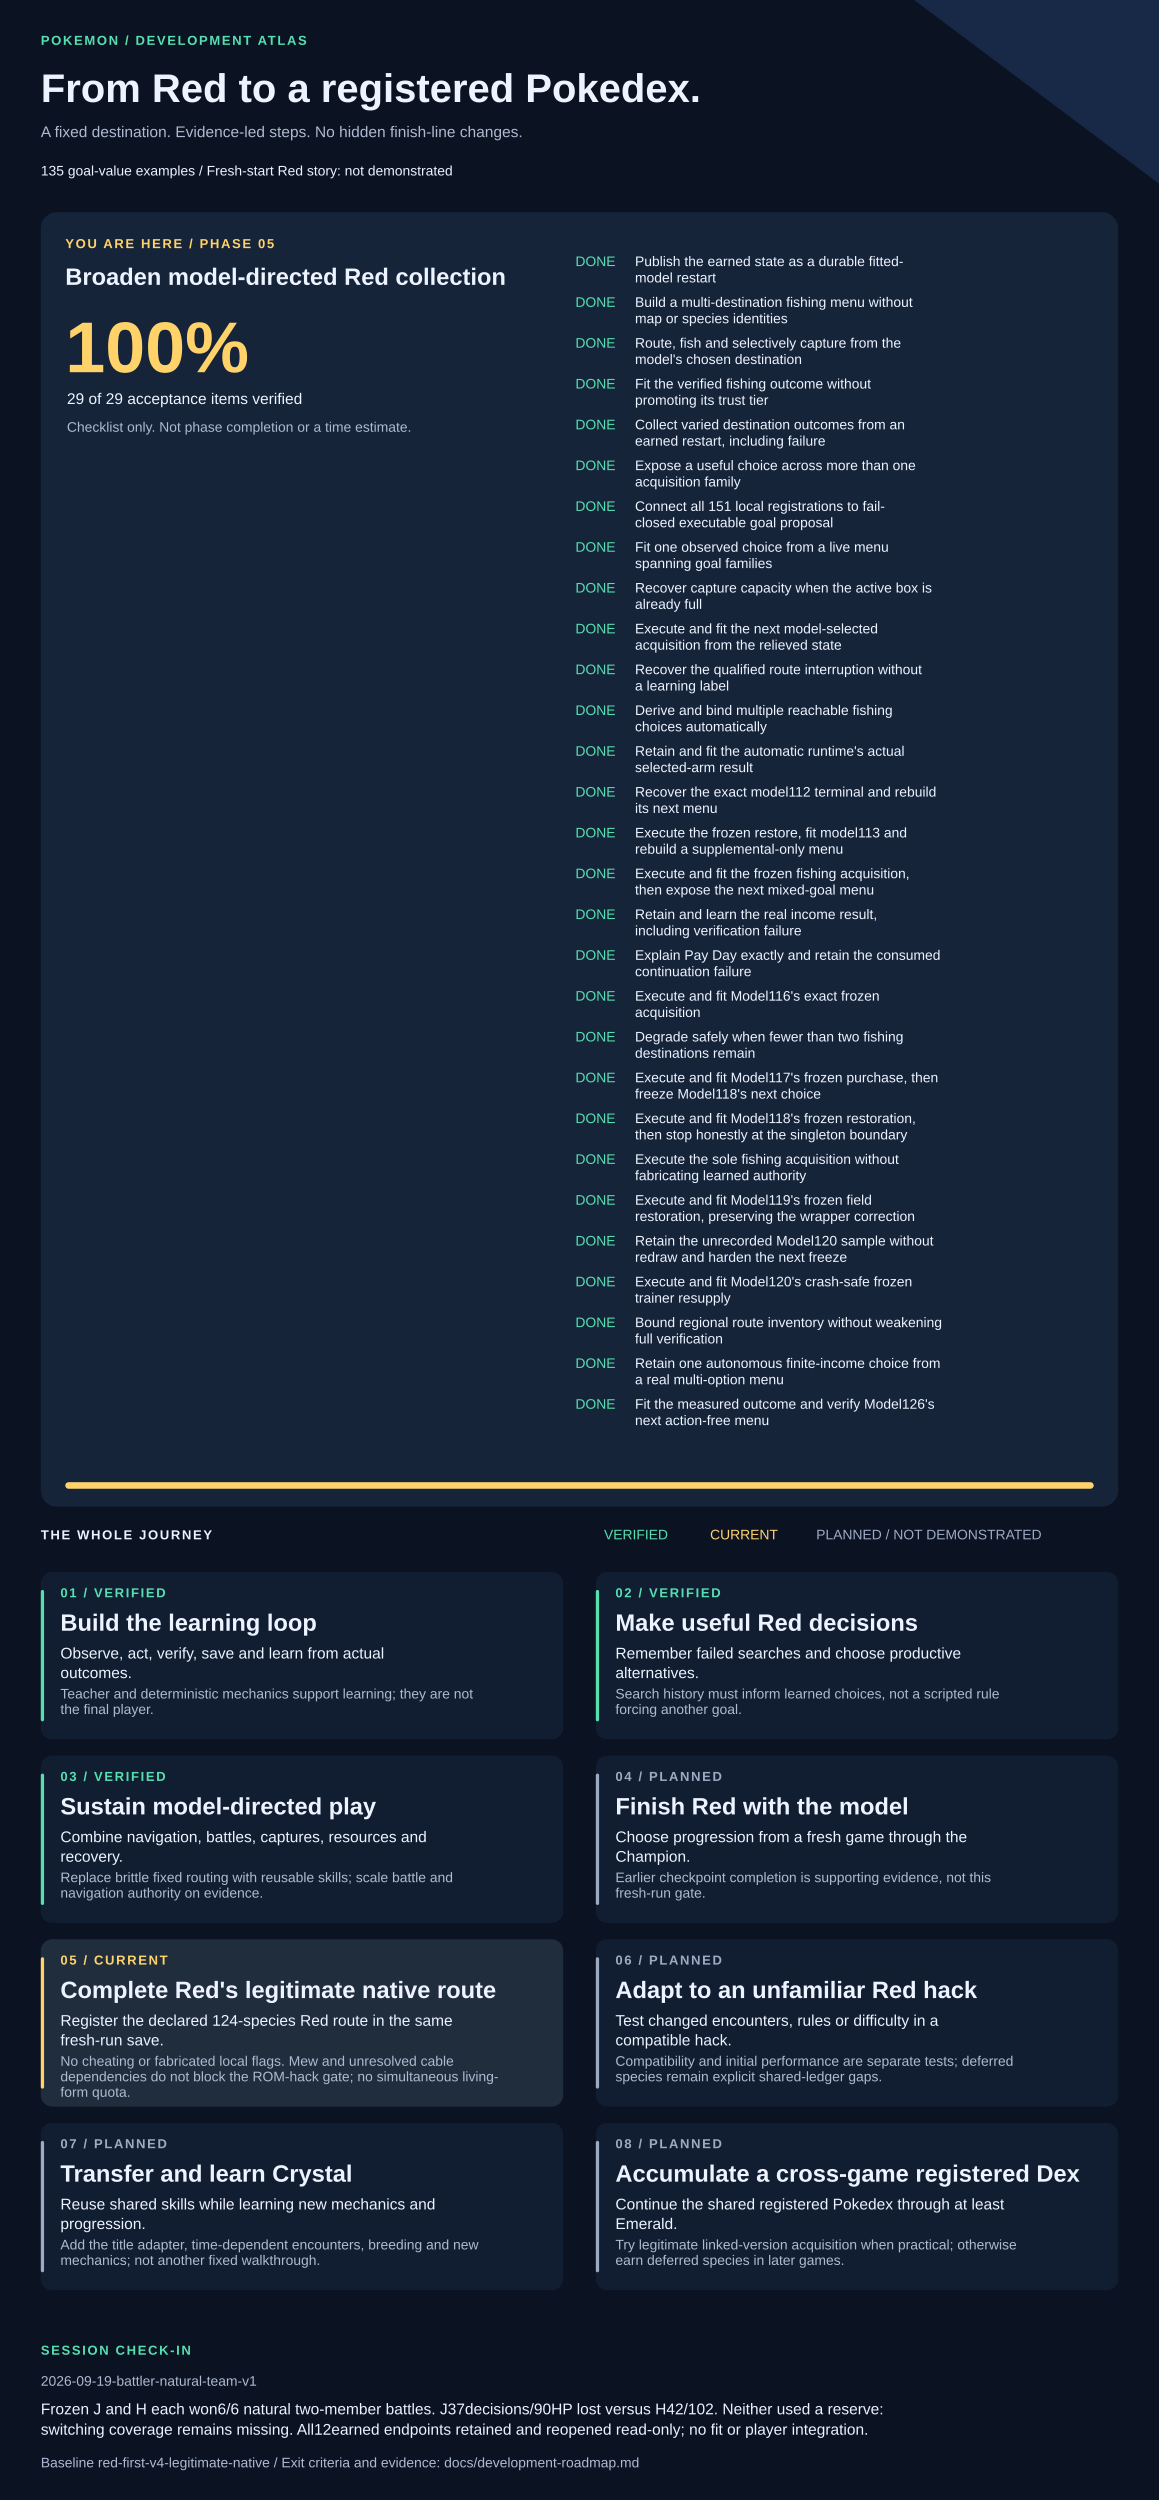
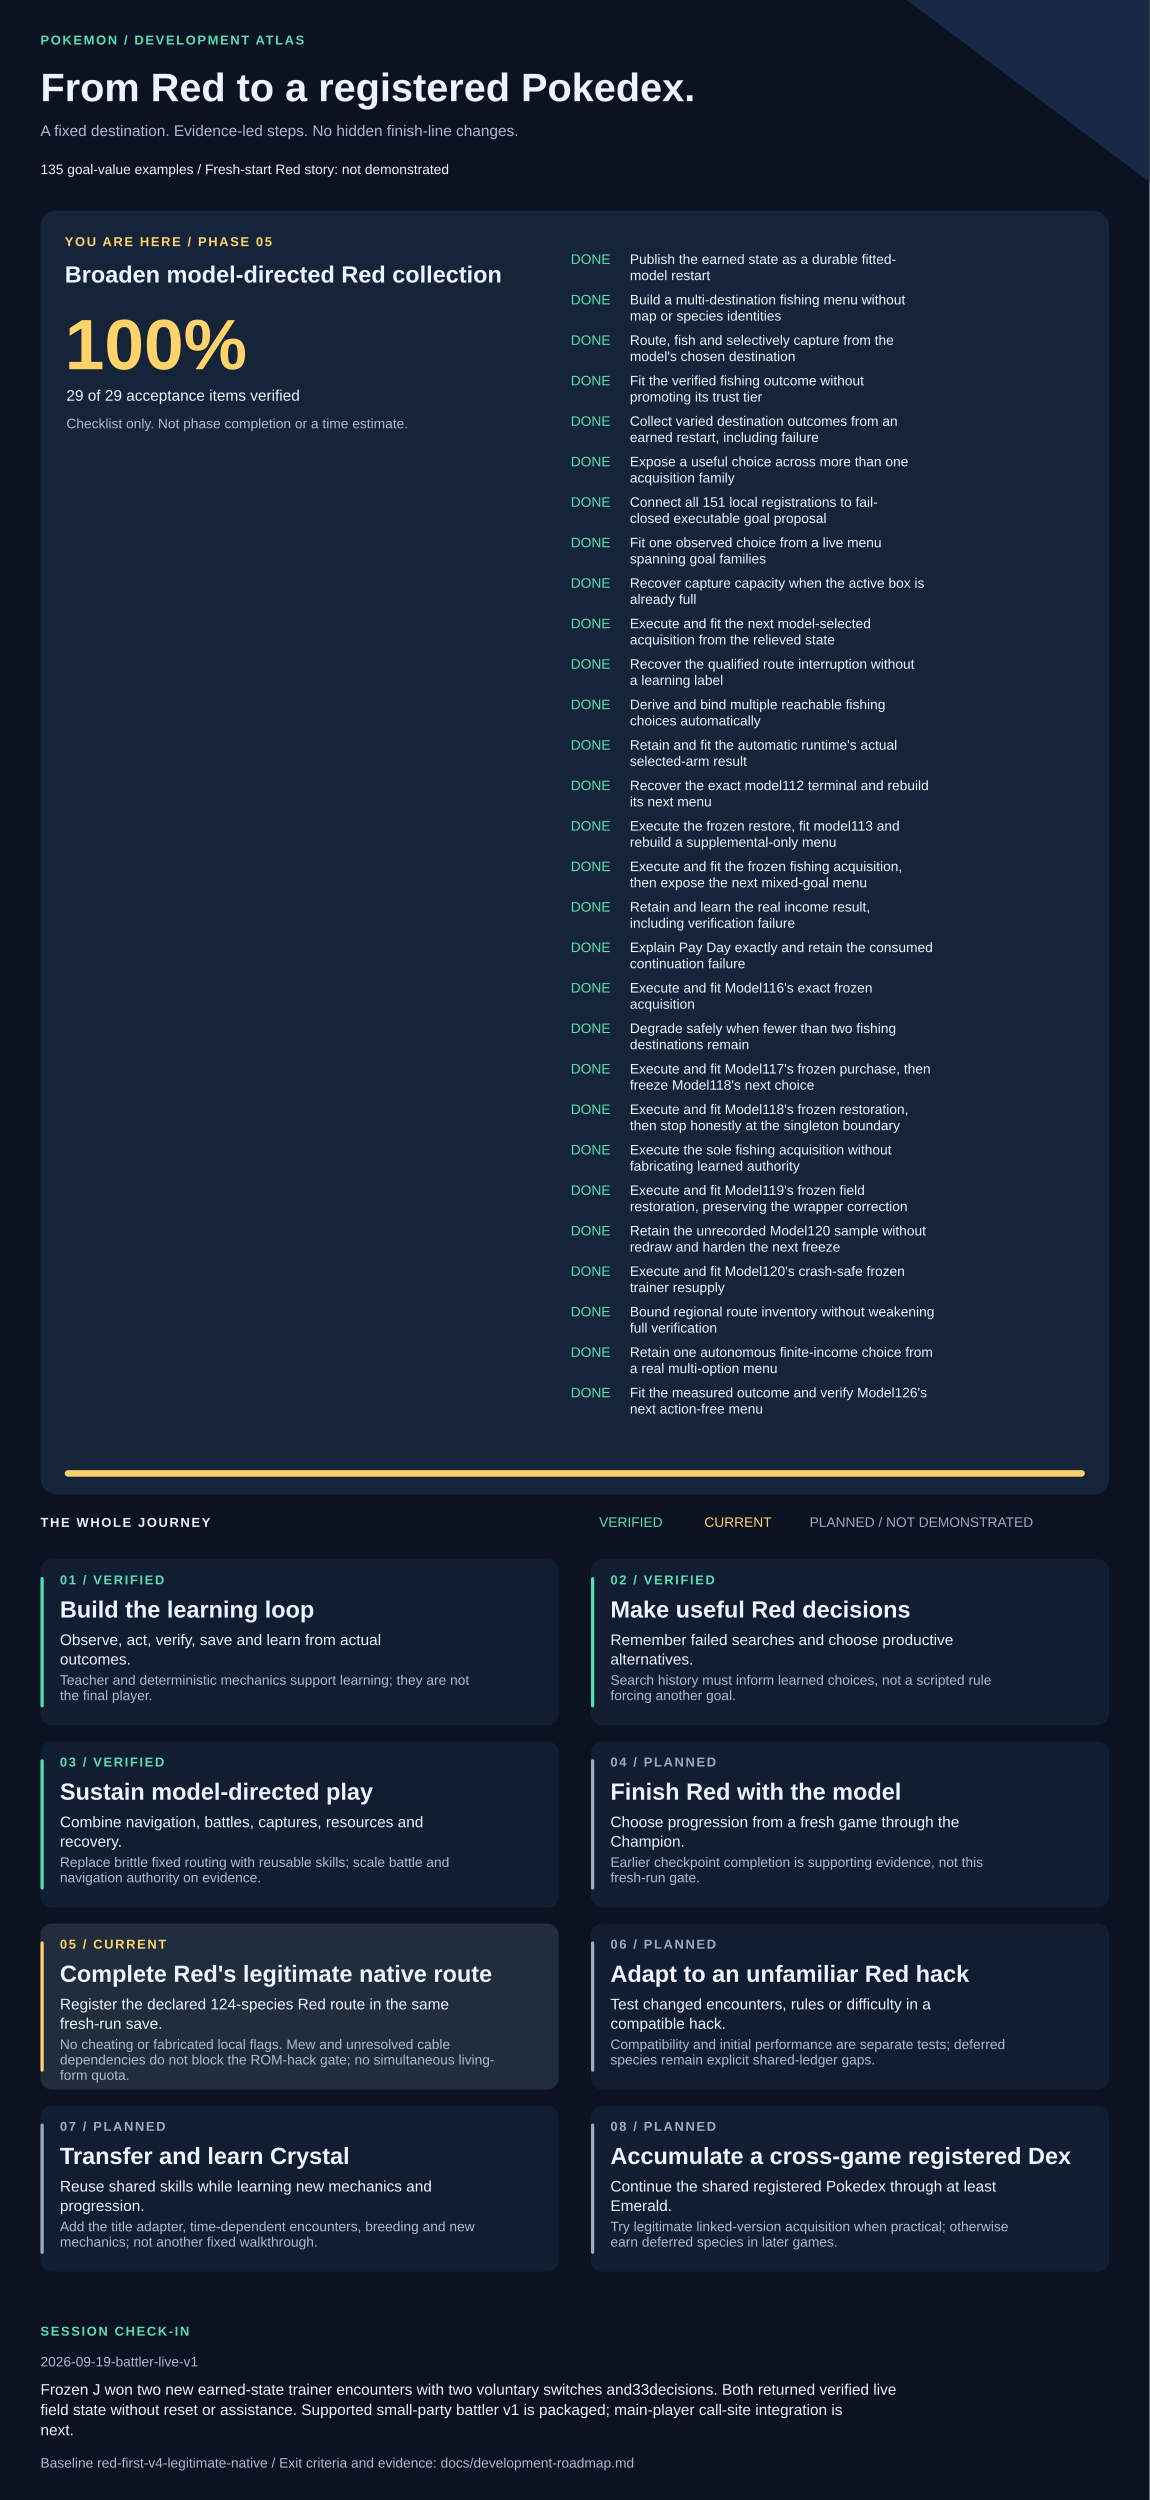
- <svg xmlns="http://www.w3.org/2000/svg" width="1420" height="3063" viewBox="0 0 1420 3063" role="img" aria-labelledby="title description">
+ <svg xmlns="http://www.w3.org/2000/svg" width="1420" height="3088" viewBox="0 0 1420 3088" role="img" aria-labelledby="title description">
  <style>text{font-family:Arial,Helvetica,sans-serif;fill:#edf3ff}.muted{fill:#adbad1}.eyebrow{font-size:16px;letter-spacing:2px;font-weight:bold}.heading{font-size:29px;font-weight:bold}.body{font-size:19px}.small{font-size:17px}</style>
-   <rect width="1420" height="3063" fill="#0b1221" />
+   <rect width="1420" height="3088" fill="#0b1221" />
  <path d="M1120 0H1420V225Z" fill="#172947" />
  <text x="50" y="55" class="eyebrow" style="fill:#57dfb1">POKEMON / DEVELOPMENT ATLAS</text>
  <text x="50" y="125" style="font-size:49px;font-weight:bold">From Red to a registered Pokedex.</text>
  <text x="50" y="168" class="body muted">A fixed destination. Evidence-led steps. No hidden finish-line changes.</text>
  <text x="50" y="215" class="small">135 goal-value examples  /  Fresh-start Red story: not demonstrated</text>
  <rect x="50" y="260" width="1320" height="1586" rx="20" fill="#16243a" />
  <text x="80" y="304" class="eyebrow" style="fill:#ffd36a">YOU ARE HERE / PHASE 05</text>
  <text x="80" y="349" class="heading">Broaden model-directed Red collection</text>
  <text x="80" y="456" style="font-size:88px;font-weight:bold;fill:#ffd36a">100%</text>
  <text x="82" y="495" class="body">29 of 29 acceptance items verified</text>
  <text x="82" y="529" class="small muted">Checklist only. Not phase completion or a time estimate.</text>
  <text x="705" y="326" class="small" style="fill:#57dfb1">DONE</text>
  <text x="778" y="326" class="small">Publish the earned state as a durable fitted-</text>
  <text x="778" y="346" class="small">model restart</text>
  <text x="705" y="376" class="small" style="fill:#57dfb1">DONE</text>
  <text x="778" y="376" class="small">Build a multi-destination fishing menu without</text>
  <text x="778" y="396" class="small">map or species identities</text>
  <text x="705" y="426" class="small" style="fill:#57dfb1">DONE</text>
  <text x="778" y="426" class="small">Route, fish and selectively capture from the</text>
  <text x="778" y="446" class="small">model's chosen destination</text>
  <text x="705" y="476" class="small" style="fill:#57dfb1">DONE</text>
  <text x="778" y="476" class="small">Fit the verified fishing outcome without</text>
  <text x="778" y="496" class="small">promoting its trust tier</text>
  <text x="705" y="526" class="small" style="fill:#57dfb1">DONE</text>
  <text x="778" y="526" class="small">Collect varied destination outcomes from an</text>
  <text x="778" y="546" class="small">earned restart, including failure</text>
  <text x="705" y="576" class="small" style="fill:#57dfb1">DONE</text>
  <text x="778" y="576" class="small">Expose a useful choice across more than one</text>
  <text x="778" y="596" class="small">acquisition family</text>
  <text x="705" y="626" class="small" style="fill:#57dfb1">DONE</text>
  <text x="778" y="626" class="small">Connect all 151 local registrations to fail-</text>
  <text x="778" y="646" class="small">closed executable goal proposal</text>
  <text x="705" y="676" class="small" style="fill:#57dfb1">DONE</text>
  <text x="778" y="676" class="small">Fit one observed choice from a live menu</text>
  <text x="778" y="696" class="small">spanning goal families</text>
  <text x="705" y="726" class="small" style="fill:#57dfb1">DONE</text>
  <text x="778" y="726" class="small">Recover capture capacity when the active box is</text>
  <text x="778" y="746" class="small">already full</text>
  <text x="705" y="776" class="small" style="fill:#57dfb1">DONE</text>
  <text x="778" y="776" class="small">Execute and fit the next model-selected</text>
  <text x="778" y="796" class="small">acquisition from the relieved state</text>
  <text x="705" y="826" class="small" style="fill:#57dfb1">DONE</text>
  <text x="778" y="826" class="small">Recover the qualified route interruption without</text>
  <text x="778" y="846" class="small">a learning label</text>
  <text x="705" y="876" class="small" style="fill:#57dfb1">DONE</text>
  <text x="778" y="876" class="small">Derive and bind multiple reachable fishing</text>
  <text x="778" y="896" class="small">choices automatically</text>
  <text x="705" y="926" class="small" style="fill:#57dfb1">DONE</text>
  <text x="778" y="926" class="small">Retain and fit the automatic runtime's actual</text>
  <text x="778" y="946" class="small">selected-arm result</text>
  <text x="705" y="976" class="small" style="fill:#57dfb1">DONE</text>
  <text x="778" y="976" class="small">Recover the exact model112 terminal and rebuild</text>
  <text x="778" y="996" class="small">its next menu</text>
  <text x="705" y="1026" class="small" style="fill:#57dfb1">DONE</text>
  <text x="778" y="1026" class="small">Execute the frozen restore, fit model113 and</text>
  <text x="778" y="1046" class="small">rebuild a supplemental-only menu</text>
  <text x="705" y="1076" class="small" style="fill:#57dfb1">DONE</text>
  <text x="778" y="1076" class="small">Execute and fit the frozen fishing acquisition,</text>
  <text x="778" y="1096" class="small">then expose the next mixed-goal menu</text>
  <text x="705" y="1126" class="small" style="fill:#57dfb1">DONE</text>
  <text x="778" y="1126" class="small">Retain and learn the real income result,</text>
  <text x="778" y="1146" class="small">including verification failure</text>
  <text x="705" y="1176" class="small" style="fill:#57dfb1">DONE</text>
  <text x="778" y="1176" class="small">Explain Pay Day exactly and retain the consumed</text>
  <text x="778" y="1196" class="small">continuation failure</text>
  <text x="705" y="1226" class="small" style="fill:#57dfb1">DONE</text>
  <text x="778" y="1226" class="small">Execute and fit Model116's exact frozen</text>
  <text x="778" y="1246" class="small">acquisition</text>
  <text x="705" y="1276" class="small" style="fill:#57dfb1">DONE</text>
  <text x="778" y="1276" class="small">Degrade safely when fewer than two fishing</text>
  <text x="778" y="1296" class="small">destinations remain</text>
  <text x="705" y="1326" class="small" style="fill:#57dfb1">DONE</text>
  <text x="778" y="1326" class="small">Execute and fit Model117's frozen purchase, then</text>
  <text x="778" y="1346" class="small">freeze Model118's next choice</text>
  <text x="705" y="1376" class="small" style="fill:#57dfb1">DONE</text>
  <text x="778" y="1376" class="small">Execute and fit Model118's frozen restoration,</text>
  <text x="778" y="1396" class="small">then stop honestly at the singleton boundary</text>
  <text x="705" y="1426" class="small" style="fill:#57dfb1">DONE</text>
  <text x="778" y="1426" class="small">Execute the sole fishing acquisition without</text>
  <text x="778" y="1446" class="small">fabricating learned authority</text>
  <text x="705" y="1476" class="small" style="fill:#57dfb1">DONE</text>
  <text x="778" y="1476" class="small">Execute and fit Model119's frozen field</text>
  <text x="778" y="1496" class="small">restoration, preserving the wrapper correction</text>
  <text x="705" y="1526" class="small" style="fill:#57dfb1">DONE</text>
  <text x="778" y="1526" class="small">Retain the unrecorded Model120 sample without</text>
  <text x="778" y="1546" class="small">redraw and harden the next freeze</text>
  <text x="705" y="1576" class="small" style="fill:#57dfb1">DONE</text>
  <text x="778" y="1576" class="small">Execute and fit Model120's crash-safe frozen</text>
  <text x="778" y="1596" class="small">trainer resupply</text>
  <text x="705" y="1626" class="small" style="fill:#57dfb1">DONE</text>
  <text x="778" y="1626" class="small">Bound regional route inventory without weakening</text>
  <text x="778" y="1646" class="small">full verification</text>
  <text x="705" y="1676" class="small" style="fill:#57dfb1">DONE</text>
  <text x="778" y="1676" class="small">Retain one autonomous finite-income choice from</text>
  <text x="778" y="1696" class="small">a real multi-option menu</text>
  <text x="705" y="1726" class="small" style="fill:#57dfb1">DONE</text>
  <text x="778" y="1726" class="small">Fit the measured outcome and verify Model126's</text>
  <text x="778" y="1746" class="small">next action-free menu</text>
  <rect x="80" y="1816" width="1260" height="8" rx="4" fill="#293b55" />
  <rect x="80" y="1816" width="1260" height="8" rx="4" fill="#ffd36a" />
  <text x="50" y="1886" class="eyebrow">THE WHOLE JOURNEY</text>
  <text x="740" y="1886" class="small" style="fill:#57dfb1">VERIFIED</text>
  <text x="870" y="1886" class="small" style="fill:#ffd36a">CURRENT</text>
  <text x="1000" y="1886" class="small" style="fill:#9daac4">PLANNED / NOT DEMONSTRATED</text>
  <rect x="50" y="1926" width="640" height="205" rx="14" fill="#111e31" />
  <rect x="50" y="1948" width="4" height="161" rx="2" fill="#57dfb1" />
  <text x="74" y="1957" class="eyebrow" style="fill:#57dfb1">01 / VERIFIED</text>
  <text x="74" y="1998" class="heading">Build the learning loop</text>
  <text x="74" y="2032" class="body">Observe, act, verify, save and learn from actual</text>
  <text x="74" y="2056" class="body">outcomes.</text>
  <text x="74" y="2081" class="small muted">Teacher and deterministic mechanics support learning; they are not</text>
  <text x="74" y="2100" class="small muted">the final player.</text>
  <rect x="730" y="1926" width="640" height="205" rx="14" fill="#111e31" />
  <rect x="730" y="1948" width="4" height="161" rx="2" fill="#57dfb1" />
  <text x="754" y="1957" class="eyebrow" style="fill:#57dfb1">02 / VERIFIED</text>
  <text x="754" y="1998" class="heading">Make useful Red decisions</text>
  <text x="754" y="2032" class="body">Remember failed searches and choose productive</text>
  <text x="754" y="2056" class="body">alternatives.</text>
  <text x="754" y="2081" class="small muted">Search history must inform learned choices, not a scripted rule</text>
  <text x="754" y="2100" class="small muted">forcing another goal.</text>
  <rect x="50" y="2151" width="640" height="205" rx="14" fill="#111e31" />
  <rect x="50" y="2173" width="4" height="161" rx="2" fill="#57dfb1" />
  <text x="74" y="2182" class="eyebrow" style="fill:#57dfb1">03 / VERIFIED</text>
  <text x="74" y="2223" class="heading">Sustain model-directed play</text>
  <text x="74" y="2257" class="body">Combine navigation, battles, captures, resources and</text>
  <text x="74" y="2281" class="body">recovery.</text>
  <text x="74" y="2306" class="small muted">Replace brittle fixed routing with reusable skills; scale battle and</text>
  <text x="74" y="2325" class="small muted">navigation authority on evidence.</text>
  <rect x="730" y="2151" width="640" height="205" rx="14" fill="#111e31" />
  <rect x="730" y="2173" width="4" height="161" rx="2" fill="#9daac4" />
  <text x="754" y="2182" class="eyebrow" style="fill:#9daac4">04 / PLANNED</text>
  <text x="754" y="2223" class="heading">Finish Red with the model</text>
  <text x="754" y="2257" class="body">Choose progression from a fresh game through the</text>
  <text x="754" y="2281" class="body">Champion.</text>
  <text x="754" y="2306" class="small muted">Earlier checkpoint completion is supporting evidence, not this</text>
  <text x="754" y="2325" class="small muted">fresh-run gate.</text>
  <rect x="50" y="2376" width="640" height="205" rx="14" fill="#202d3d" />
  <rect x="50" y="2398" width="4" height="161" rx="2" fill="#ffd36a" />
  <text x="74" y="2407" class="eyebrow" style="fill:#ffd36a">05 / CURRENT</text>
  <text x="74" y="2448" class="heading">Complete Red's legitimate native route</text>
  <text x="74" y="2482" class="body">Register the declared 124-species Red route in the same</text>
  <text x="74" y="2506" class="body">fresh-run save.</text>
  <text x="74" y="2531" class="small muted">No cheating or fabricated local flags. Mew and unresolved cable</text>
  <text x="74" y="2550" class="small muted">dependencies do not block the ROM-hack gate; no simultaneous living-</text>
  <text x="74" y="2569" class="small muted">form quota.</text>
  <rect x="730" y="2376" width="640" height="205" rx="14" fill="#111e31" />
  <rect x="730" y="2398" width="4" height="161" rx="2" fill="#9daac4" />
  <text x="754" y="2407" class="eyebrow" style="fill:#9daac4">06 / PLANNED</text>
  <text x="754" y="2448" class="heading">Adapt to an unfamiliar Red hack</text>
  <text x="754" y="2482" class="body">Test changed encounters, rules or difficulty in a</text>
  <text x="754" y="2506" class="body">compatible hack.</text>
  <text x="754" y="2531" class="small muted">Compatibility and initial performance are separate tests; deferred</text>
  <text x="754" y="2550" class="small muted">species remain explicit shared-ledger gaps.</text>
  <rect x="50" y="2601" width="640" height="205" rx="14" fill="#111e31" />
  <rect x="50" y="2623" width="4" height="161" rx="2" fill="#9daac4" />
  <text x="74" y="2632" class="eyebrow" style="fill:#9daac4">07 / PLANNED</text>
  <text x="74" y="2673" class="heading">Transfer and learn Crystal</text>
  <text x="74" y="2707" class="body">Reuse shared skills while learning new mechanics and</text>
  <text x="74" y="2731" class="body">progression.</text>
  <text x="74" y="2756" class="small muted">Add the title adapter, time-dependent encounters, breeding and new</text>
  <text x="74" y="2775" class="small muted">mechanics; not another fixed walkthrough.</text>
  <rect x="730" y="2601" width="640" height="205" rx="14" fill="#111e31" />
  <rect x="730" y="2623" width="4" height="161" rx="2" fill="#9daac4" />
  <text x="754" y="2632" class="eyebrow" style="fill:#9daac4">08 / PLANNED</text>
  <text x="754" y="2673" class="heading">Accumulate a cross-game registered Dex</text>
  <text x="754" y="2707" class="body">Continue the shared registered Pokedex through at least</text>
  <text x="754" y="2731" class="body">Emerald.</text>
  <text x="754" y="2756" class="small muted">Try legitimate linked-version acquisition when practical; otherwise</text>
  <text x="754" y="2775" class="small muted">earn deferred species in later games.</text>
  <text x="50" y="2885" class="eyebrow" style="fill:#57dfb1">SESSION CHECK-IN</text>
-   <text x="50" y="2923" class="small muted">2026-09-19-battler-natural-team-v1</text>
-   <text x="50" y="2958" class="body">Frozen J and H each won6/6 natural two-member battles. J37decisions/90HP lost versus H42/102. Neither used a reserve:</text>
-   <text x="50" y="2983" class="body">switching coverage remains missing. All12earned endpoints retained and reopened read-only; no fit or player integration.</text>
-   <text x="50" y="3023" class="small muted">Baseline red-first-v4-legitimate-native / Exit criteria and evidence: docs/development-roadmap.md</text>
+   <text x="50" y="2923" class="small muted">2026-09-19-battler-live-v1</text>
+   <text x="50" y="2958" class="body">Frozen J won two new earned-state trainer encounters with two voluntary switches and33decisions. Both returned verified live</text>
+   <text x="50" y="2983" class="body">field state without reset or assistance. Supported small-party battler v1 is packaged; main-player call-site integration is</text>
+   <text x="50" y="3008" class="body">next.</text>
+   <text x="50" y="3048" class="small muted">Baseline red-first-v4-legitimate-native / Exit criteria and evidence: docs/development-roadmap.md</text>
</svg>
